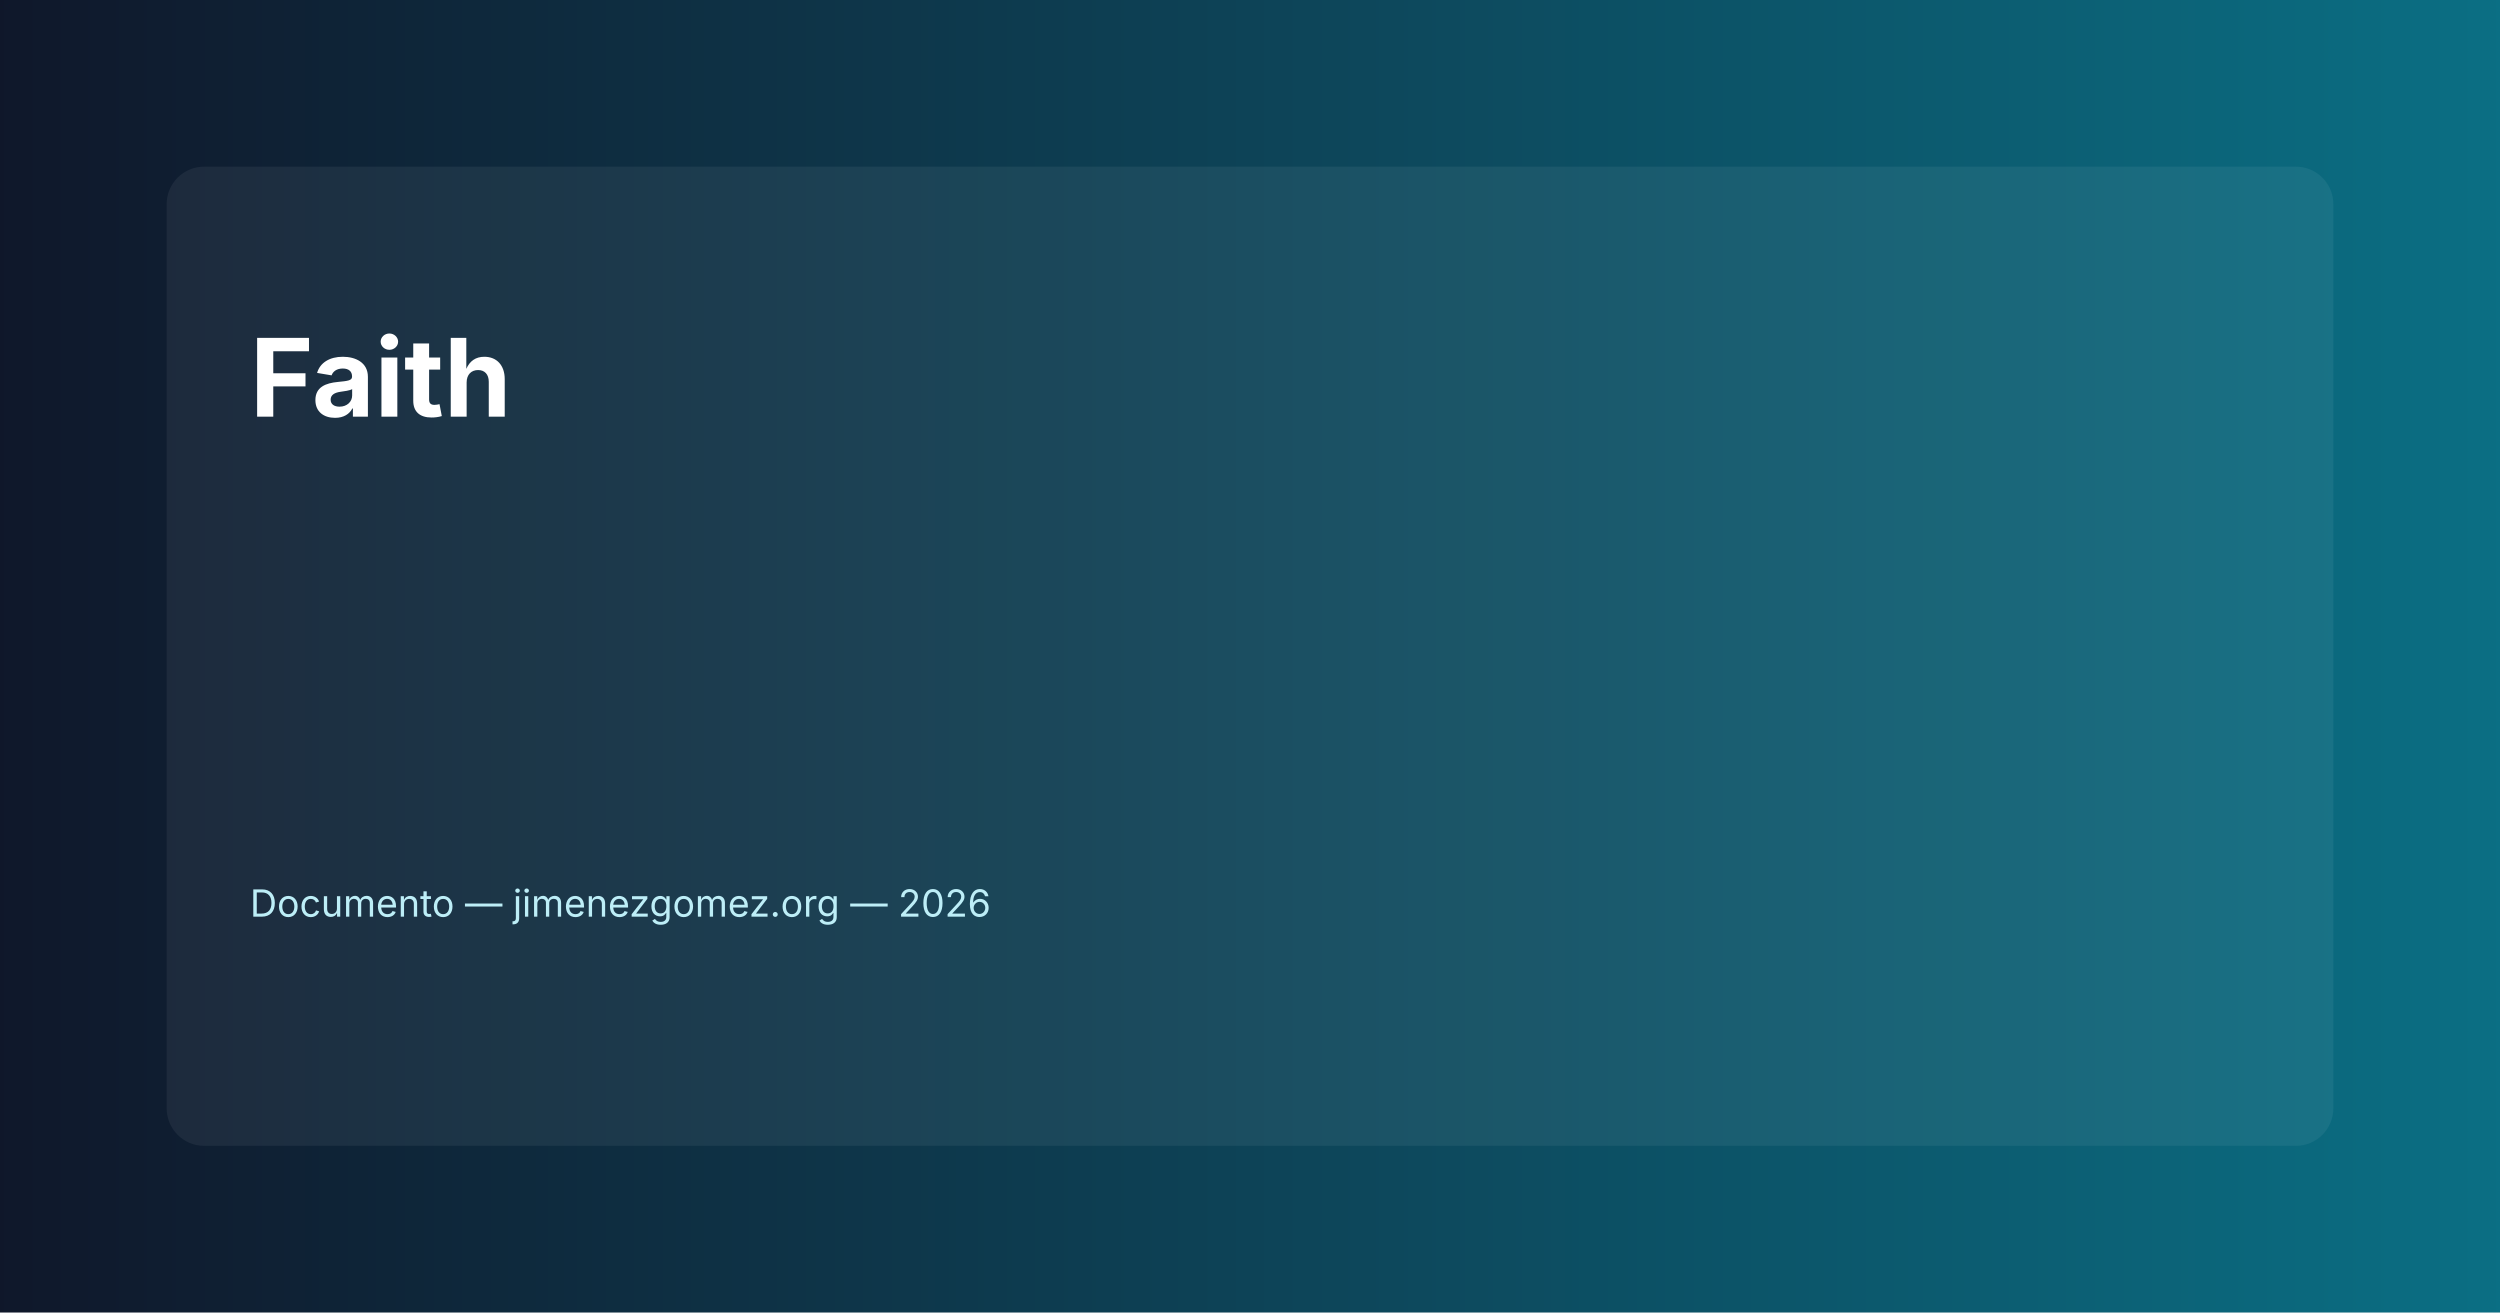
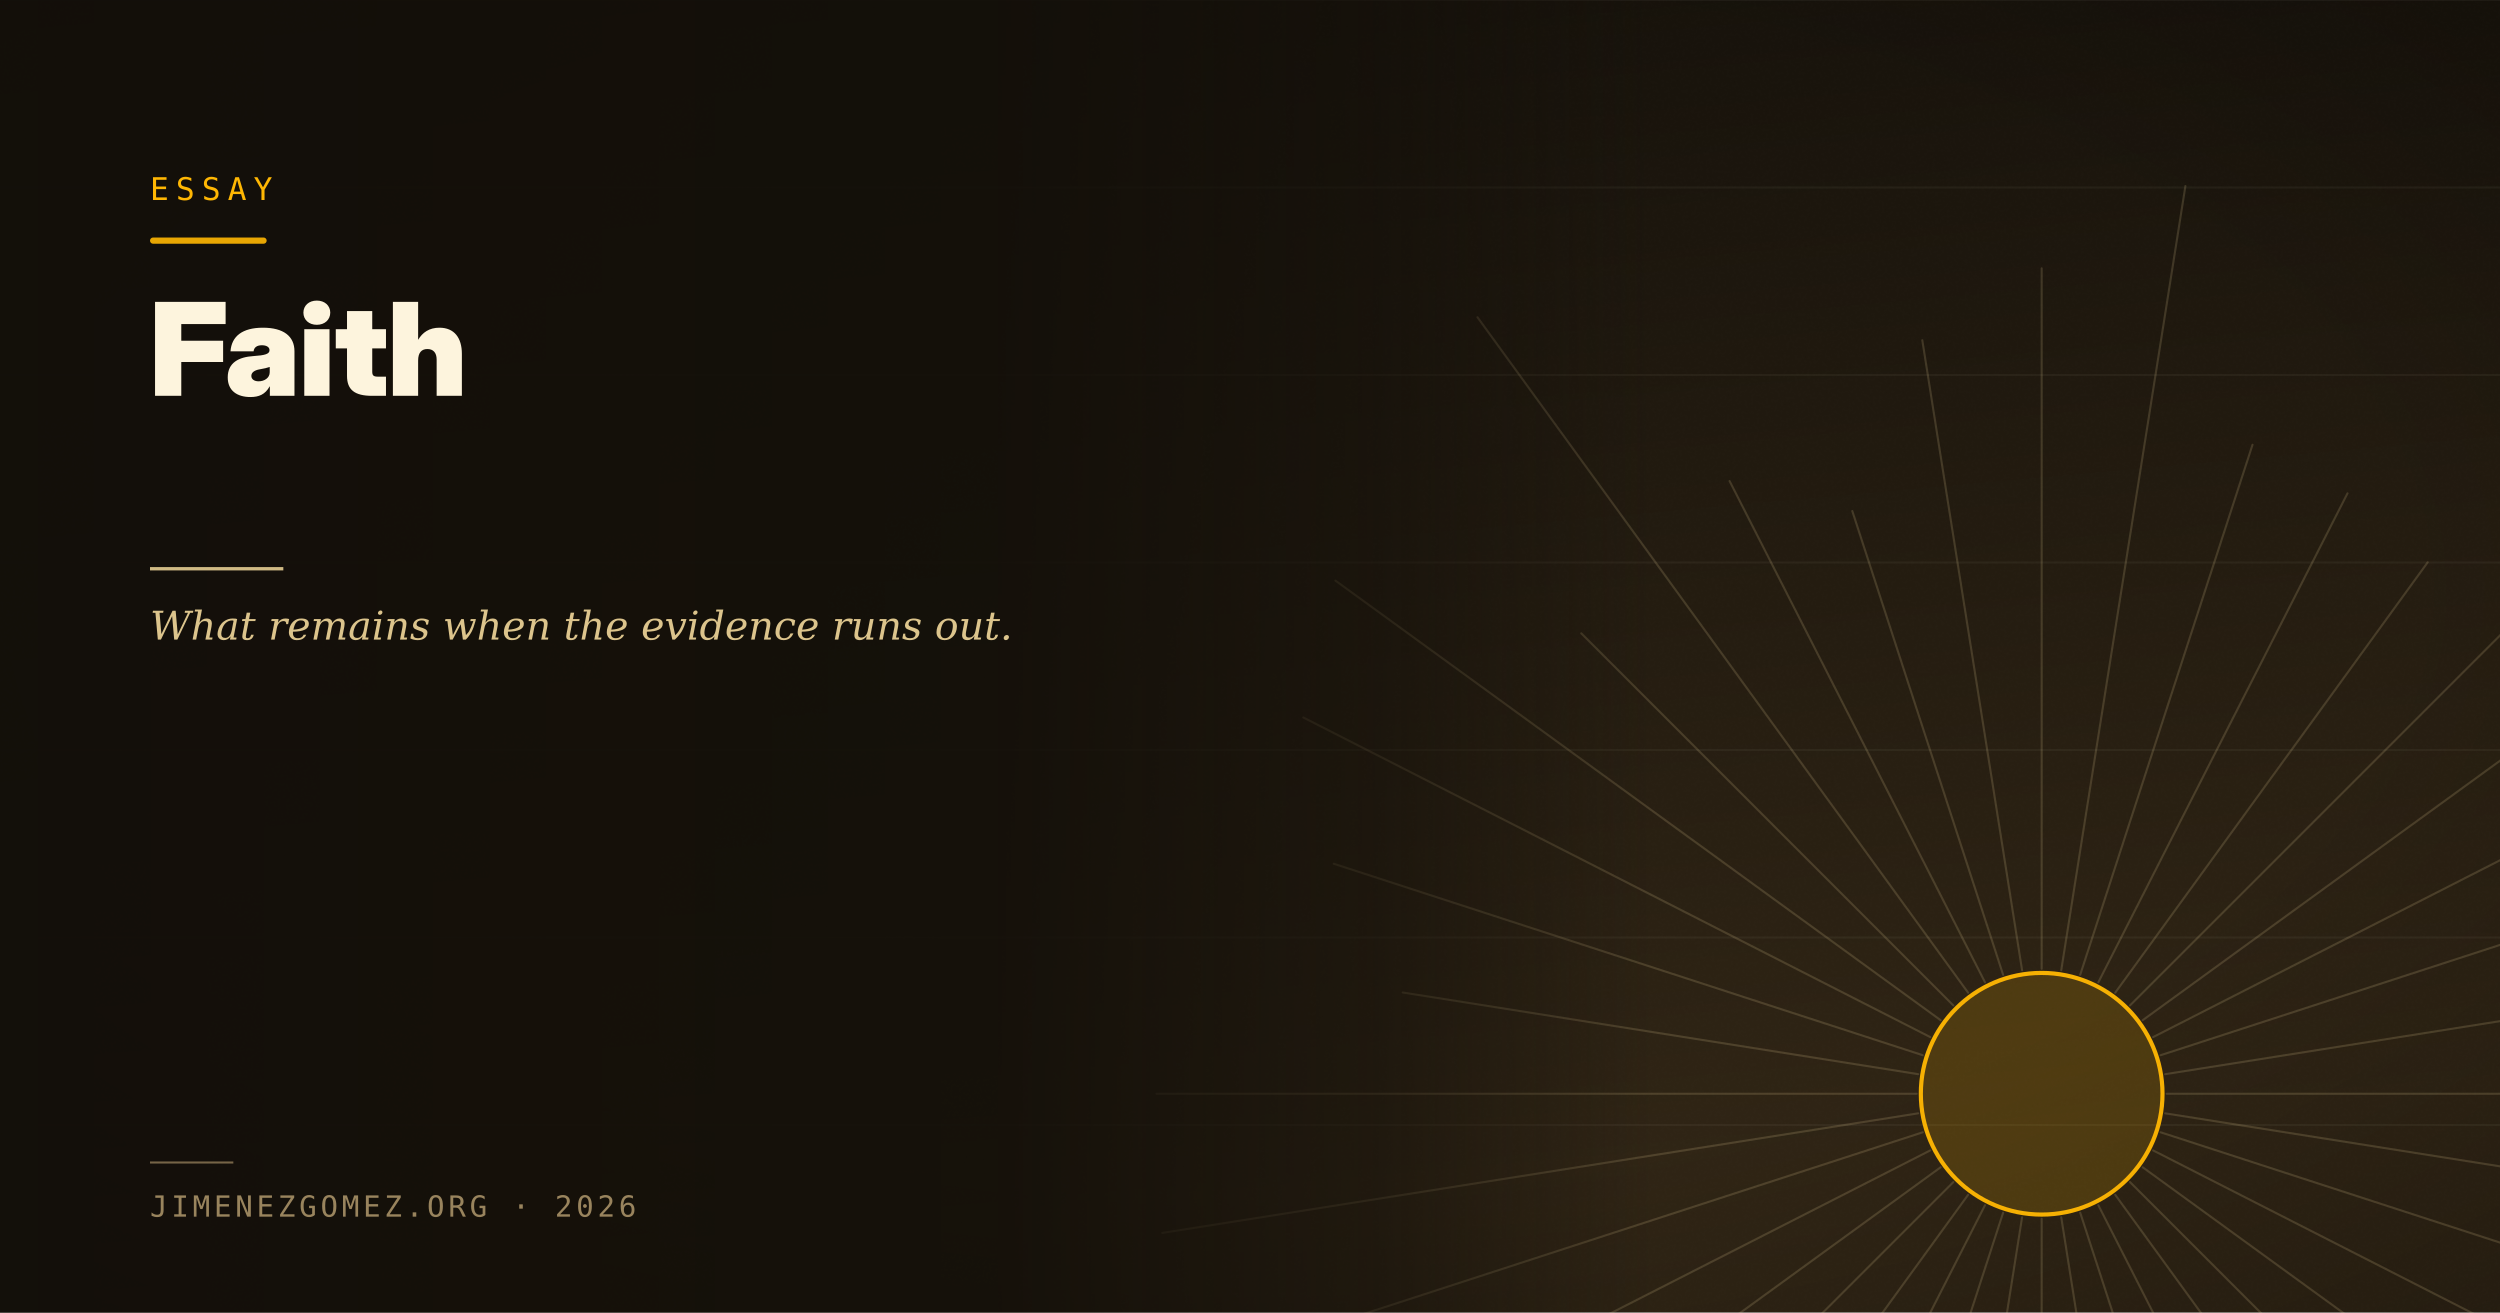
<svg xmlns="http://www.w3.org/2000/svg" width="1200" height="630" viewBox="0 0 1200 630">
  <defs>
-     <linearGradient id="g" x1="0" x2="1">
-       <stop offset="0" stop-color="#0f172a" />
-       <stop offset="1" stop-color="#0b6f84" />
+     <linearGradient id="bg" x1="0" y1="0" x2="0.17" y2="0.98">
+       <stop offset="0%" stop-color="#130f09" />
+       <stop offset="100%" stop-color="#2f2414" />
+     </linearGradient>
+     <radialGradient id="vig" cx="50%" cy="45%" r="78%">
+       <stop offset="58%" stop-color="#000000" stop-opacity="0" />
+       <stop offset="100%" stop-color="#000000" stop-opacity="0.26" />
+     </radialGradient>
+     <filter id="grain" x="0" y="0" width="100%" height="100%">
+       <feTurbulence type="fractalNoise" baseFrequency="0.7" numOctaves="3" seed="8" result="n" />
+       <feColorMatrix in="n" type="saturate" values="0" />
+       <feComponentTransfer>
+         <feFuncA type="linear" slope="0.5" />
+       </feComponentTransfer>
+     </filter>
+     <linearGradient id="scrim" x1="0" y1="0" x2="1" y2="0">
+       <stop offset="0%" stop-color="#130f09" stop-opacity="0.97" />
+       <stop offset="40%" stop-color="#130f09" stop-opacity="0.90" />
+       <stop offset="55%" stop-color="#130f09" stop-opacity="0.55" />
+       <stop offset="66%" stop-color="#130f09" stop-opacity="0" />
    </linearGradient>
  </defs>
-   <rect width="100%" height="100%" fill="url(#g)" />
-   <g transform="translate(80,80)">
-     <rect x="0" y="0" width="1040" height="470" rx="18" fill-opacity="0.06" fill="#ffffff" />
-     <text x="40" y="120" font-family="Inter, Arial, Helvetica, sans-serif" font-size="52" fill="#ffffff" font-weight="700">Faith</text>
-     <text x="40" y="190" font-family="Inter, Arial, Helvetica, sans-serif" font-size="28" fill="#e6f7fb" />
-     <text x="40" y="360" font-family="Inter, Arial, Helvetica, sans-serif" font-size="18" fill="#bdeef7">Documento — jimenezgomez.org — 2026</text>
+   <rect width="1200" height="630" fill="url(#bg)" />
+   <rect width="1200" height="630" fill="url(#vig)" />
+   <g opacity="0.045" stroke="#fdf4dd" stroke-width="1">
+     <line x1="0" y1="0" x2="1200" y2="0" />
+     <line x1="0" y1="90" x2="1200" y2="90" />
+     <line x1="0" y1="180" x2="1200" y2="180" />
+     <line x1="0" y1="270" x2="1200" y2="270" />
+     <line x1="0" y1="360" x2="1200" y2="360" />
+     <line x1="0" y1="450" x2="1200" y2="450" />
+     <line x1="0" y1="540" x2="1200" y2="540" />
  </g>
+   <rect width="1200" height="630" filter="url(#grain)" opacity="0.028" />
+   <g opacity="1">
+     <line x1="1040.0" y1="525.0" x2="1358.9" y2="525.0" stroke="#ffe4a3" stroke-width="1" stroke-opacity="0.16" fill="none" stroke-linecap="round" stroke-linejoin="round" />
+     <line x1="1039.3" y1="534.4" x2="1444.1" y2="598.5" stroke="#ffe4a3" stroke-width="1" stroke-opacity="0.16" fill="none" stroke-linecap="round" stroke-linejoin="round" />
+     <line x1="1037.1" y1="543.5" x2="1394.0" y2="659.5" stroke="#ffe4a3" stroke-width="1" stroke-opacity="0.16" fill="none" stroke-linecap="round" stroke-linejoin="round" />
+     <line x1="1033.5" y1="552.2" x2="1394.3" y2="736.1" stroke="#ffe4a3" stroke-width="1" stroke-opacity="0.16" fill="none" stroke-linecap="round" stroke-linejoin="round" />
+     <line x1="1028.5" y1="560.3" x2="1328.3" y2="778.0" stroke="#ffe4a3" stroke-width="1" stroke-opacity="0.16" fill="none" stroke-linecap="round" stroke-linejoin="round" />
+     <line x1="1022.4" y1="567.4" x2="1304.2" y2="849.2" stroke="#ffe4a3" stroke-width="1" stroke-opacity="0.16" fill="none" stroke-linecap="round" stroke-linejoin="round" />
+     <line x1="1015.3" y1="573.5" x2="1235.0" y2="876.0" stroke="#ffe4a3" stroke-width="1" stroke-opacity="0.16" fill="none" stroke-linecap="round" stroke-linejoin="round" />
+     <line x1="1007.2" y1="578.5" x2="1141.5" y2="842.0" stroke="#ffe4a3" stroke-width="1" stroke-opacity="0.16" fill="none" stroke-linecap="round" stroke-linejoin="round" />
+     <line x1="998.5" y1="582.1" x2="1123.0" y2="965.1" stroke="#ffe4a3" stroke-width="1" stroke-opacity="0.16" fill="none" stroke-linecap="round" stroke-linejoin="round" />
+     <line x1="989.4" y1="584.3" x2="1044.8" y2="934.3" stroke="#ffe4a3" stroke-width="1" stroke-opacity="0.16" fill="none" stroke-linecap="round" stroke-linejoin="round" />
+     <line x1="980.0" y1="585.0" x2="980.0" y2="957.6" stroke="#ffe4a3" stroke-width="1" stroke-opacity="0.16" fill="none" stroke-linecap="round" stroke-linejoin="round" />
+     <line x1="970.6" y1="584.3" x2="912.4" y2="951.9" stroke="#ffe4a3" stroke-width="1" stroke-opacity="0.16" fill="none" stroke-linecap="round" stroke-linejoin="round" />
+     <line x1="961.5" y1="582.1" x2="866.9" y2="873.1" stroke="#ffe4a3" stroke-width="1" stroke-opacity="0.16" fill="none" stroke-linecap="round" stroke-linejoin="round" />
+     <line x1="952.8" y1="578.5" x2="814.8" y2="849.3" stroke="#ffe4a3" stroke-width="1" stroke-opacity="0.16" fill="none" stroke-linecap="round" stroke-linejoin="round" />
+     <line x1="944.7" y1="573.5" x2="756.2" y2="833.1" stroke="#ffe4a3" stroke-width="1" stroke-opacity="0.16" fill="none" stroke-linecap="round" stroke-linejoin="round" />
+     <line x1="937.6" y1="567.4" x2="772.1" y2="732.9" stroke="#ffe4a3" stroke-width="1" stroke-opacity="0.16" fill="none" stroke-linecap="round" stroke-linejoin="round" />
+     <line x1="931.5" y1="560.3" x2="625.4" y2="782.6" stroke="#ffe4a3" stroke-width="1" stroke-opacity="0.16" fill="none" stroke-linecap="round" stroke-linejoin="round" />
+     <line x1="926.5" y1="552.2" x2="555.8" y2="741.1" stroke="#ffe4a3" stroke-width="1" stroke-opacity="0.16" fill="none" stroke-linecap="round" stroke-linejoin="round" />
+     <line x1="922.9" y1="543.5" x2="555.8" y2="662.8" stroke="#ffe4a3" stroke-width="1" stroke-opacity="0.16" fill="none" stroke-linecap="round" stroke-linejoin="round" />
+     <line x1="920.7" y1="534.4" x2="557.9" y2="591.8" stroke="#ffe4a3" stroke-width="1" stroke-opacity="0.16" fill="none" stroke-linecap="round" stroke-linejoin="round" />
+     <line x1="920.0" y1="525.0" x2="555.1" y2="525.0" stroke="#ffe4a3" stroke-width="1" stroke-opacity="0.16" fill="none" stroke-linecap="round" stroke-linejoin="round" />
+     <line x1="920.7" y1="515.6" x2="673.3" y2="476.4" stroke="#ffe4a3" stroke-width="1" stroke-opacity="0.16" fill="none" stroke-linecap="round" stroke-linejoin="round" />
+     <line x1="922.9" y1="506.5" x2="640.2" y2="414.6" stroke="#ffe4a3" stroke-width="1" stroke-opacity="0.16" fill="none" stroke-linecap="round" stroke-linejoin="round" />
+     <line x1="926.5" y1="497.8" x2="625.6" y2="344.4" stroke="#ffe4a3" stroke-width="1" stroke-opacity="0.16" fill="none" stroke-linecap="round" stroke-linejoin="round" />
+     <line x1="931.5" y1="489.7" x2="641.0" y2="278.7" stroke="#ffe4a3" stroke-width="1" stroke-opacity="0.16" fill="none" stroke-linecap="round" stroke-linejoin="round" />
+     <line x1="937.6" y1="482.6" x2="759.0" y2="304.0" stroke="#ffe4a3" stroke-width="1" stroke-opacity="0.16" fill="none" stroke-linecap="round" stroke-linejoin="round" />
+     <line x1="944.7" y1="476.5" x2="709.2" y2="152.3" stroke="#ffe4a3" stroke-width="1" stroke-opacity="0.16" fill="none" stroke-linecap="round" stroke-linejoin="round" />
+     <line x1="952.8" y1="471.5" x2="830.2" y2="230.9" stroke="#ffe4a3" stroke-width="1" stroke-opacity="0.16" fill="none" stroke-linecap="round" stroke-linejoin="round" />
+     <line x1="961.5" y1="467.9" x2="889.1" y2="245.3" stroke="#ffe4a3" stroke-width="1" stroke-opacity="0.16" fill="none" stroke-linecap="round" stroke-linejoin="round" />
+     <line x1="970.6" y1="465.7" x2="922.7" y2="163.3" stroke="#ffe4a3" stroke-width="1" stroke-opacity="0.16" fill="none" stroke-linecap="round" stroke-linejoin="round" />
+     <line x1="980.0" y1="465.0" x2="980.0" y2="128.8" stroke="#ffe4a3" stroke-width="1" stroke-opacity="0.16" fill="none" stroke-linecap="round" stroke-linejoin="round" />
+     <line x1="989.4" y1="465.7" x2="1049.0" y2="89.3" stroke="#ffe4a3" stroke-width="1" stroke-opacity="0.16" fill="none" stroke-linecap="round" stroke-linejoin="round" />
+     <line x1="998.5" y1="467.9" x2="1081.2" y2="213.5" stroke="#ffe4a3" stroke-width="1" stroke-opacity="0.16" fill="none" stroke-linecap="round" stroke-linejoin="round" />
+     <line x1="1007.2" y1="471.5" x2="1126.8" y2="236.8" stroke="#ffe4a3" stroke-width="1" stroke-opacity="0.16" fill="none" stroke-linecap="round" stroke-linejoin="round" />
+     <line x1="1015.3" y1="476.5" x2="1165.3" y2="269.9" stroke="#ffe4a3" stroke-width="1" stroke-opacity="0.16" fill="none" stroke-linecap="round" stroke-linejoin="round" />
+     <line x1="1022.4" y1="482.6" x2="1242.9" y2="262.1" stroke="#ffe4a3" stroke-width="1" stroke-opacity="0.16" fill="none" stroke-linecap="round" stroke-linejoin="round" />
+     <line x1="1028.5" y1="489.7" x2="1314.9" y2="281.7" stroke="#ffe4a3" stroke-width="1" stroke-opacity="0.16" fill="none" stroke-linecap="round" stroke-linejoin="round" />
+     <line x1="1033.5" y1="497.8" x2="1249.5" y2="387.7" stroke="#ffe4a3" stroke-width="1" stroke-opacity="0.16" fill="none" stroke-linecap="round" stroke-linejoin="round" />
+     <line x1="1037.1" y1="506.5" x2="1266.0" y2="432.1" stroke="#ffe4a3" stroke-width="1" stroke-opacity="0.16" fill="none" stroke-linecap="round" stroke-linejoin="round" />
+     <line x1="1039.3" y1="515.6" x2="1360.1" y2="464.8" stroke="#ffe4a3" stroke-width="1" stroke-opacity="0.16" fill="none" stroke-linecap="round" stroke-linejoin="round" />
+     <circle cx="980" cy="525" r="58" fill="#ffb703" fill-opacity="0.16" stroke="#ffb703" stroke-width="2" stroke-opacity="0.95" stroke-linecap="round" stroke-linejoin="round" />
+   </g>
+   <rect width="1200" height="630" fill="url(#scrim)" />
+   <text x="72" y="96" font-family="IBM Plex Mono, DejaVu Sans Mono, monospace" font-size="15" letter-spacing="3.4" fill="#ffb703" font-weight="500">ESSAY</text>
+   <rect x="72" y="114" width="56" height="3" rx="1.5" fill="#ffb703" fill-opacity="0.9" />
+   <text x="72" y="190.0" font-family="Inter Display, Inter, DejaVu Sans, sans-serif" font-size="62" font-weight="900" letter-spacing="-0.5" fill="#fdf4dd">Faith</text>
+   <line x1="72" y1="273.0" x2="136" y2="273.0" stroke="#ffe4a3" stroke-width="1.6" stroke-opacity="0.8" />
+   <text x="72" y="307.0" font-family="EB Garamond, DejaVu Serif, serif" font-size="19" font-style="italic" fill="#ffe4a3" fill-opacity="0.85">What remains when the evidence runs out.</text>
+   <line x1="72" y1="558" x2="112" y2="558" stroke="#a08a62" stroke-width="1" stroke-opacity="0.7" />
+   <text x="72" y="584" font-family="IBM Plex Mono, DejaVu Sans Mono, monospace" font-size="14" letter-spacing="1.8" fill="#a08a62" fill-opacity="0.95">JIMENEZGOMEZ.ORG · 2026</text>
</svg>
